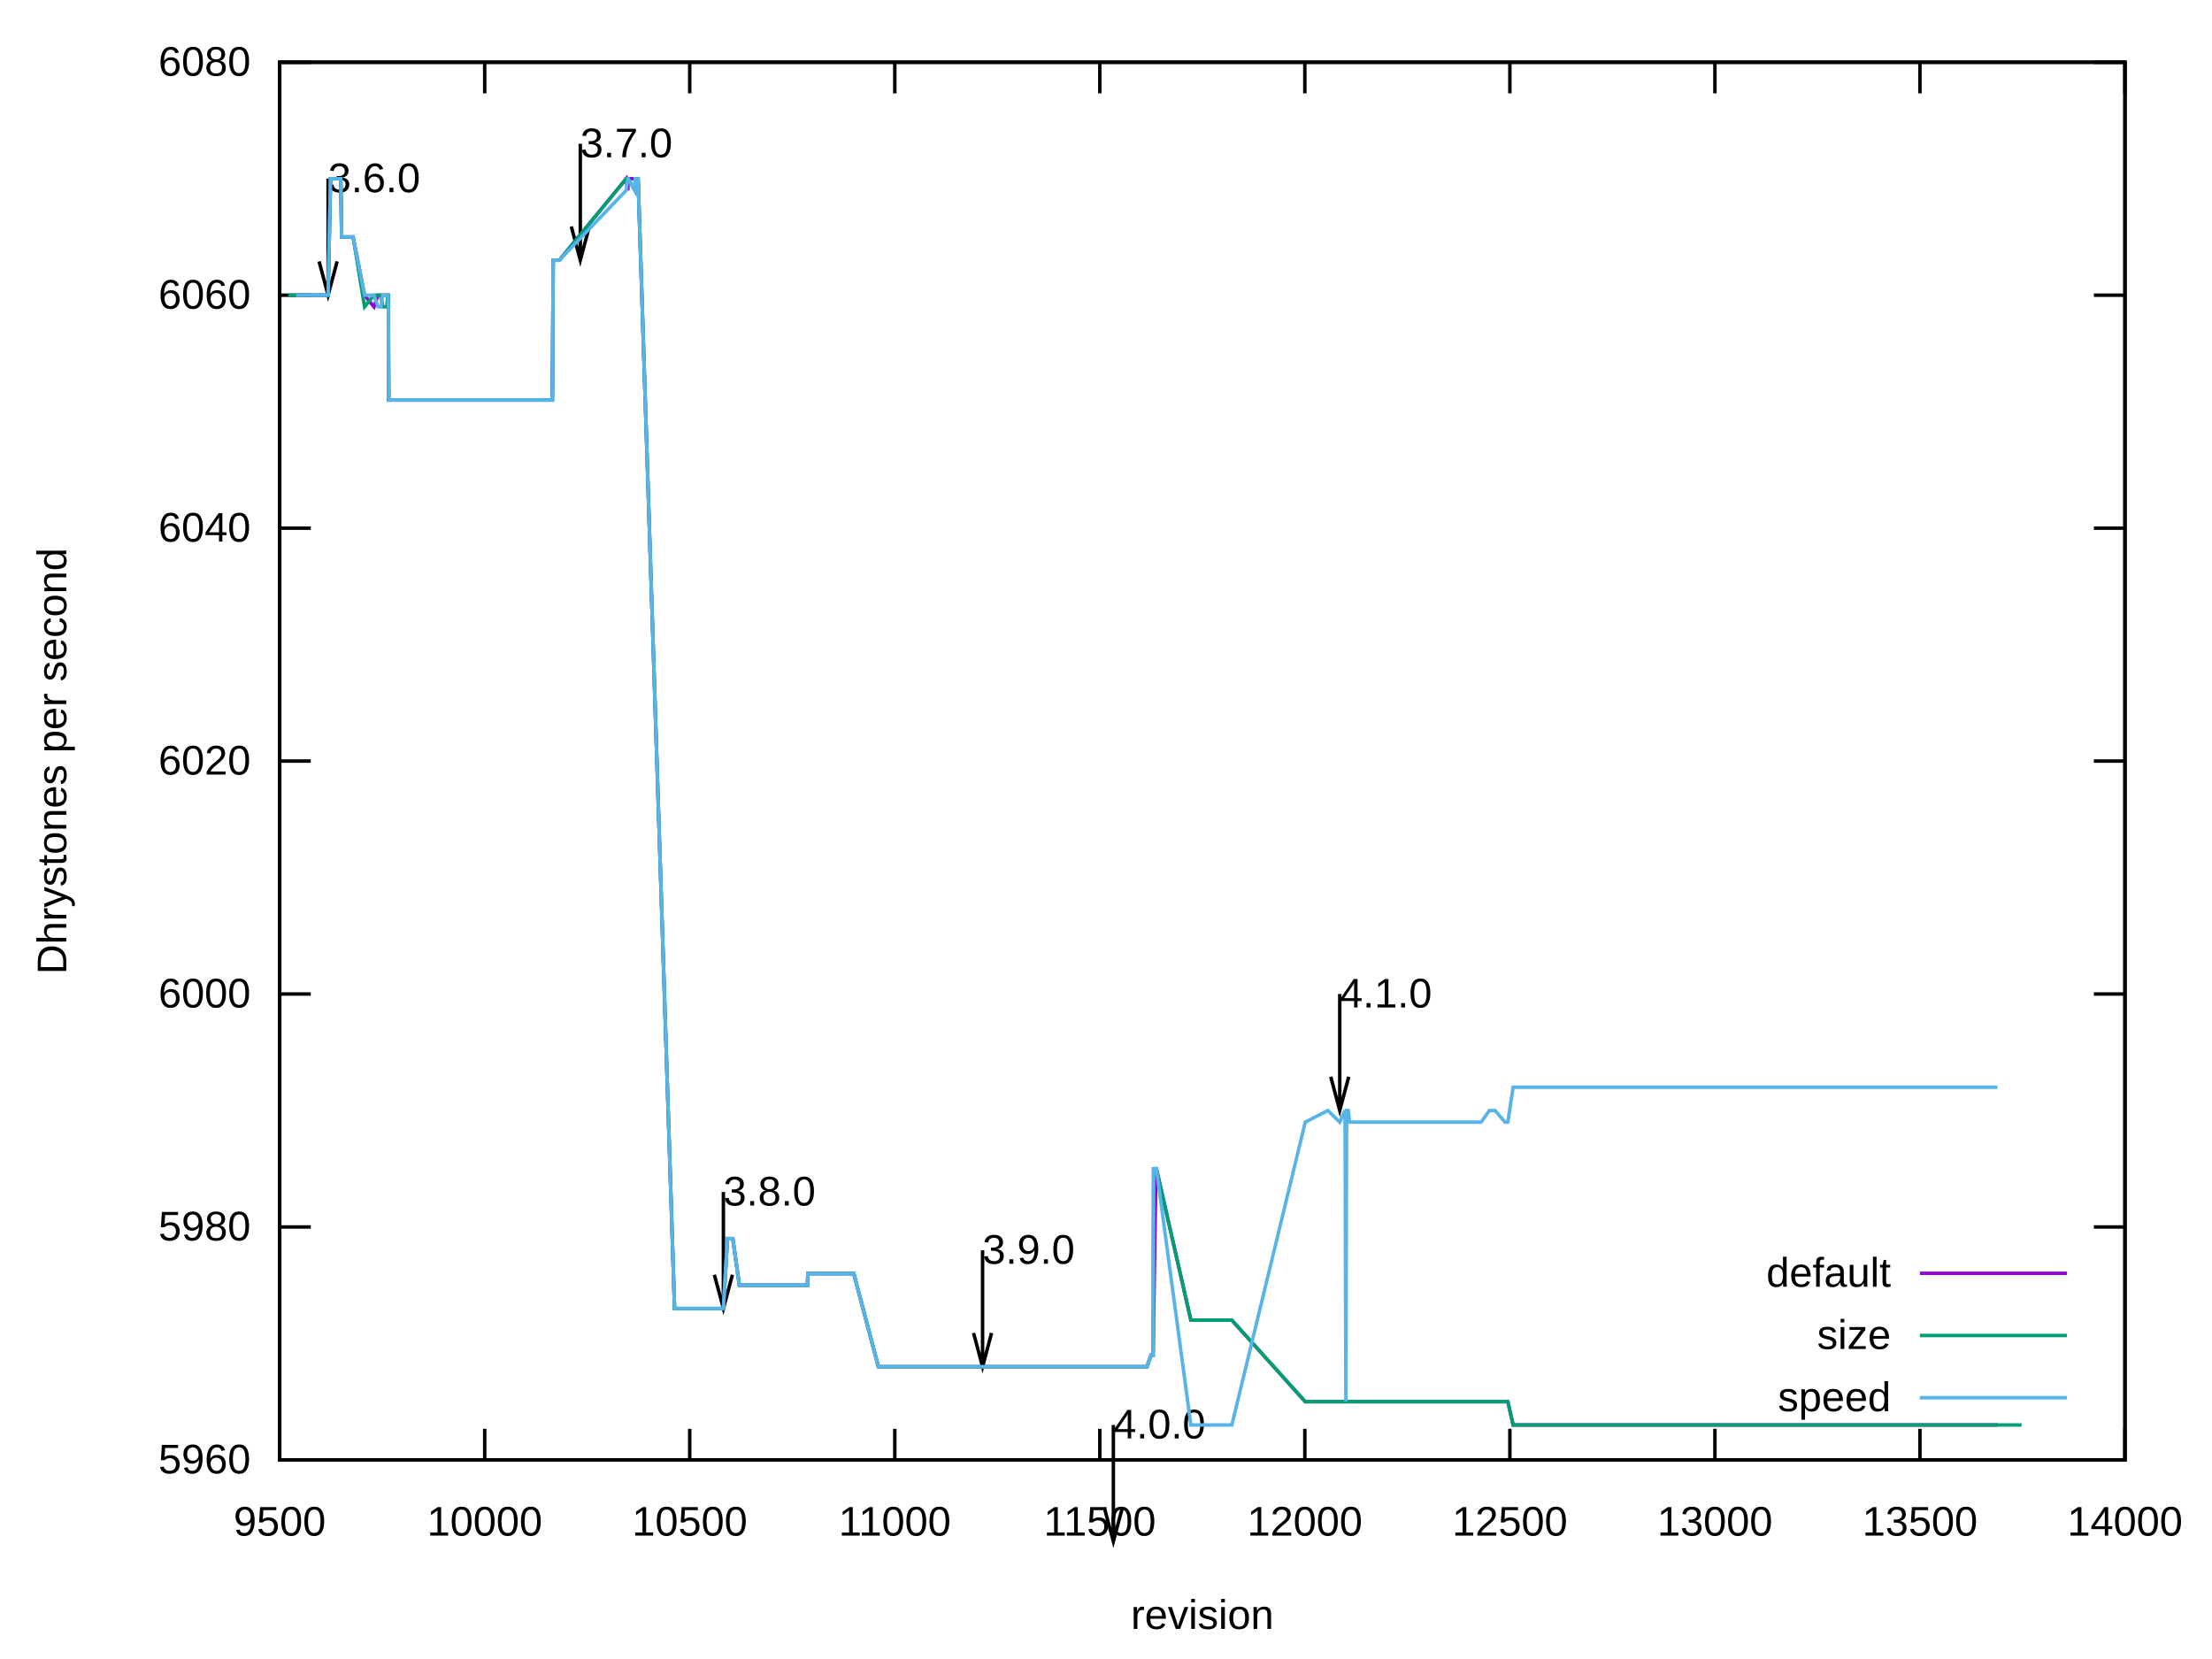
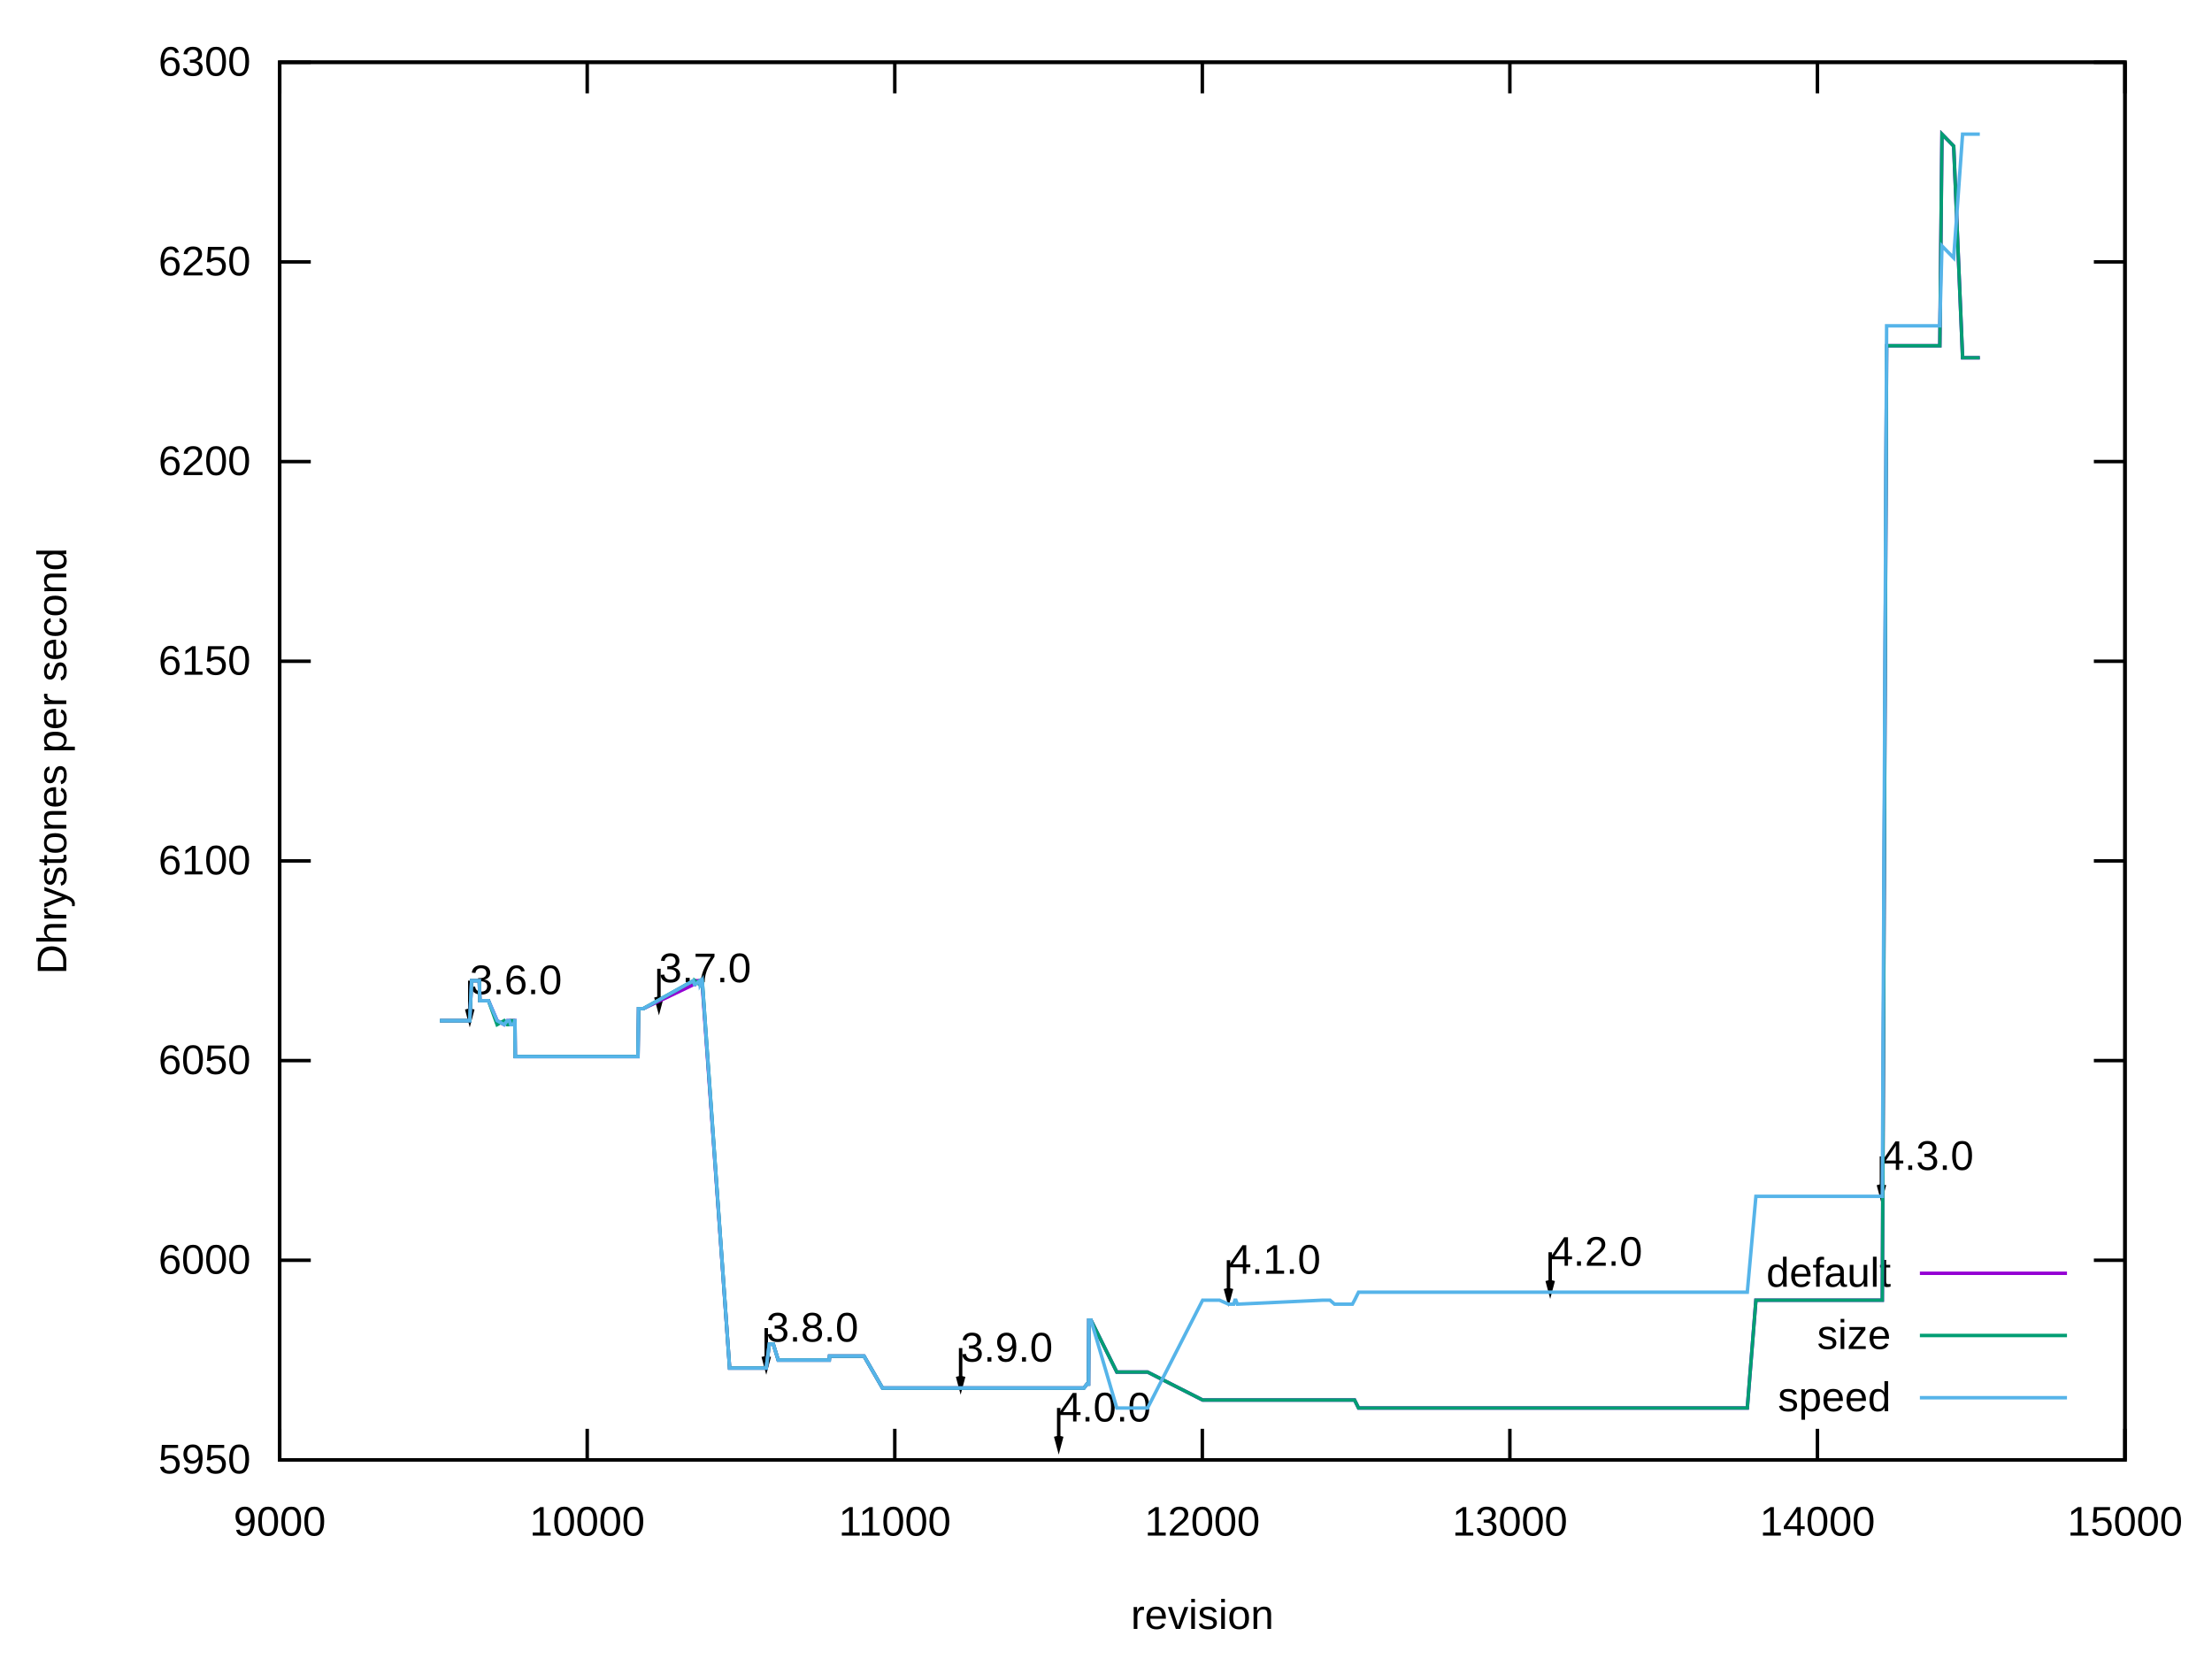
<svg xmlns="http://www.w3.org/2000/svg" xmlns:xlink="http://www.w3.org/1999/xlink" width="640" height="480" viewBox="0 0 640 480">
  <g id="gnuplot_canvas">
    <rect x="0" y="0" width="640" height="480" fill="none" />
    <defs>
      <circle id="gpDot" r="0.5" stroke-width="0.5" stroke="currentColor" />
      <path id="gpPt0" stroke-width="0.222" stroke="currentColor" d="M-1,0 h2 M0,-1 v2" />
      <path id="gpPt1" stroke-width="0.222" stroke="currentColor" d="M-1,-1 L1,1 M1,-1 L-1,1" />
      <path id="gpPt2" stroke-width="0.222" stroke="currentColor" d="M-1,0 L1,0 M0,-1 L0,1 M-1,-1 L1,1 M-1,1 L1,-1" />
      <rect id="gpPt3" stroke-width="0.222" stroke="currentColor" x="-1" y="-1" width="2" height="2" />
      <rect id="gpPt4" stroke-width="0.222" stroke="currentColor" fill="currentColor" x="-1" y="-1" width="2" height="2" />
      <circle id="gpPt5" stroke-width="0.222" stroke="currentColor" cx="0" cy="0" r="1" />
      <use xlink:href="#gpPt5" id="gpPt6" fill="currentColor" stroke="none" />
      <path id="gpPt7" stroke-width="0.222" stroke="currentColor" d="M0,-1.33 L-1.33,0.67 L1.33,0.67 z" />
      <use xlink:href="#gpPt7" id="gpPt8" fill="currentColor" stroke="none" />
      <use xlink:href="#gpPt7" id="gpPt9" stroke="currentColor" transform="rotate(180)" />
      <use xlink:href="#gpPt9" id="gpPt10" fill="currentColor" stroke="none" />
      <use xlink:href="#gpPt3" id="gpPt11" stroke="currentColor" transform="rotate(45)" />
      <use xlink:href="#gpPt11" id="gpPt12" fill="currentColor" stroke="none" />
      <path id="gpPt13" stroke-width="0.222" stroke="currentColor" d="M0,1.330 L1.265,0.411 L0.782,-1.067 L-0.782,-1.076 L-1.265,0.411 z" />
      <use xlink:href="#gpPt13" id="gpPt14" fill="currentColor" stroke="none" />
      <filter id="textbox" filterUnits="objectBoundingBox" x="0" y="0" height="1" width="1">
        <feFlood flood-color="white" flood-opacity="1" result="bgnd" />
        <feComposite in="SourceGraphic" in2="bgnd" operator="atop" />
      </filter>
      <filter id="greybox" filterUnits="objectBoundingBox" x="0" y="0" height="1" width="1">
        <feFlood flood-color="lightgrey" flood-opacity="1" result="grey" />
        <feComposite in="SourceGraphic" in2="grey" operator="atop" />
      </filter>
    </defs>
    <g fill="none" color="white" stroke="currentColor" stroke-width="1.00" stroke-linecap="butt" stroke-linejoin="miter">
</g>
    <g fill="none" color="black" stroke="currentColor" stroke-width="1.00" stroke-linecap="butt" stroke-linejoin="miter">
      <path stroke="black" d="M80.92,422.40 L89.92,422.40 M614.82,422.40 L605.82,422.40  " />
      <g transform="translate(72.53,426.30)" stroke="none" fill="black" font-family="Arial" font-size="12.00" text-anchor="end">
        <text>
-           <tspan font-family="Arial"> 5960</tspan>
-         </text>
-       </g>
-     </g>
-     <g fill="none" color="black" stroke="currentColor" stroke-width="1.00" stroke-linecap="butt" stroke-linejoin="miter">
-       <path stroke="black" d="M80.92,355.00 L89.92,355.00 M614.82,355.00 L605.82,355.00  " />
-       <g transform="translate(72.53,358.90)" stroke="none" fill="black" font-family="Arial" font-size="12.00" text-anchor="end">
-         <text>
-           <tspan font-family="Arial"> 5980</tspan>
-         </text>
-       </g>
-     </g>
-     <g fill="none" color="black" stroke="currentColor" stroke-width="1.00" stroke-linecap="butt" stroke-linejoin="miter">
-       <path stroke="black" d="M80.92,287.60 L89.92,287.60 M614.82,287.60 L605.82,287.60  " />
-       <g transform="translate(72.53,291.50)" stroke="none" fill="black" font-family="Arial" font-size="12.00" text-anchor="end">
+           <tspan font-family="Arial"> 5950</tspan>
+         </text>
+       </g>
+     </g>
+     <g fill="none" color="black" stroke="currentColor" stroke-width="1.00" stroke-linecap="butt" stroke-linejoin="miter">
+       <path stroke="black" d="M80.92,364.63 L89.92,364.63 M614.82,364.63 L605.82,364.63  " />
+       <g transform="translate(72.53,368.53)" stroke="none" fill="black" font-family="Arial" font-size="12.00" text-anchor="end">
        <text>
          <tspan font-family="Arial"> 6000</tspan>
        </text>
      </g>
    </g>
    <g fill="none" color="black" stroke="currentColor" stroke-width="1.00" stroke-linecap="butt" stroke-linejoin="miter">
-       <path stroke="black" d="M80.92,220.20 L89.92,220.20 M614.82,220.20 L605.82,220.20  " />
-       <g transform="translate(72.53,224.10)" stroke="none" fill="black" font-family="Arial" font-size="12.00" text-anchor="end">
-         <text>
-           <tspan font-family="Arial"> 6020</tspan>
-         </text>
-       </g>
-     </g>
-     <g fill="none" color="black" stroke="currentColor" stroke-width="1.00" stroke-linecap="butt" stroke-linejoin="miter">
-       <path stroke="black" d="M80.92,152.81 L89.92,152.81 M614.82,152.81 L605.82,152.81  " />
-       <g transform="translate(72.53,156.71)" stroke="none" fill="black" font-family="Arial" font-size="12.00" text-anchor="end">
-         <text>
-           <tspan font-family="Arial"> 6040</tspan>
-         </text>
-       </g>
-     </g>
-     <g fill="none" color="black" stroke="currentColor" stroke-width="1.00" stroke-linecap="butt" stroke-linejoin="miter">
-       <path stroke="black" d="M80.92,85.41 L89.92,85.41 M614.82,85.41 L605.82,85.41  " />
-       <g transform="translate(72.53,89.31)" stroke="none" fill="black" font-family="Arial" font-size="12.00" text-anchor="end">
-         <text>
-           <tspan font-family="Arial"> 6060</tspan>
+       <path stroke="black" d="M80.92,306.86 L89.92,306.86 M614.82,306.86 L605.82,306.86  " />
+       <g transform="translate(72.53,310.76)" stroke="none" fill="black" font-family="Arial" font-size="12.00" text-anchor="end">
+         <text>
+           <tspan font-family="Arial"> 6050</tspan>
+         </text>
+       </g>
+     </g>
+     <g fill="none" color="black" stroke="currentColor" stroke-width="1.00" stroke-linecap="butt" stroke-linejoin="miter">
+       <path stroke="black" d="M80.92,249.09 L89.92,249.09 M614.82,249.09 L605.82,249.09  " />
+       <g transform="translate(72.53,252.99)" stroke="none" fill="black" font-family="Arial" font-size="12.00" text-anchor="end">
+         <text>
+           <tspan font-family="Arial"> 6100</tspan>
+         </text>
+       </g>
+     </g>
+     <g fill="none" color="black" stroke="currentColor" stroke-width="1.00" stroke-linecap="butt" stroke-linejoin="miter">
+       <path stroke="black" d="M80.92,191.32 L89.92,191.32 M614.82,191.32 L605.82,191.32  " />
+       <g transform="translate(72.53,195.22)" stroke="none" fill="black" font-family="Arial" font-size="12.00" text-anchor="end">
+         <text>
+           <tspan font-family="Arial"> 6150</tspan>
+         </text>
+       </g>
+     </g>
+     <g fill="none" color="black" stroke="currentColor" stroke-width="1.00" stroke-linecap="butt" stroke-linejoin="miter">
+       <path stroke="black" d="M80.92,133.55 L89.92,133.55 M614.82,133.55 L605.82,133.55  " />
+       <g transform="translate(72.53,137.45)" stroke="none" fill="black" font-family="Arial" font-size="12.00" text-anchor="end">
+         <text>
+           <tspan font-family="Arial"> 6200</tspan>
+         </text>
+       </g>
+     </g>
+     <g fill="none" color="black" stroke="currentColor" stroke-width="1.00" stroke-linecap="butt" stroke-linejoin="miter">
+       <path stroke="black" d="M80.92,75.78 L89.92,75.78 M614.82,75.78 L605.82,75.78  " />
+       <g transform="translate(72.53,79.68)" stroke="none" fill="black" font-family="Arial" font-size="12.00" text-anchor="end">
+         <text>
+           <tspan font-family="Arial"> 6250</tspan>
        </text>
      </g>
    </g>
    <g fill="none" color="black" stroke="currentColor" stroke-width="1.00" stroke-linecap="butt" stroke-linejoin="miter">
      <path stroke="black" d="M80.92,18.01 L89.92,18.01 M614.82,18.01 L605.82,18.01  " />
      <g transform="translate(72.53,21.91)" stroke="none" fill="black" font-family="Arial" font-size="12.00" text-anchor="end">
        <text>
-           <tspan font-family="Arial"> 6080</tspan>
+           <tspan font-family="Arial"> 6300</tspan>
        </text>
      </g>
    </g>
    <g fill="none" color="black" stroke="currentColor" stroke-width="1.00" stroke-linecap="butt" stroke-linejoin="miter">
      <path stroke="black" d="M80.92,422.40 L80.92,413.40 M80.92,18.01 L80.92,27.01  " />
      <g transform="translate(80.92,444.30)" stroke="none" fill="black" font-family="Arial" font-size="12.00" text-anchor="middle">
        <text>
-           <tspan font-family="Arial"> 9500</tspan>
-         </text>
-       </g>
-     </g>
-     <g fill="none" color="black" stroke="currentColor" stroke-width="1.00" stroke-linecap="butt" stroke-linejoin="miter">
-       <path stroke="black" d="M140.24,422.40 L140.24,413.40 M140.24,18.01 L140.24,27.01  " />
-       <g transform="translate(140.24,444.30)" stroke="none" fill="black" font-family="Arial" font-size="12.00" text-anchor="middle">
+           <tspan font-family="Arial"> 9000</tspan>
+         </text>
+       </g>
+     </g>
+     <g fill="none" color="black" stroke="currentColor" stroke-width="1.00" stroke-linecap="butt" stroke-linejoin="miter">
+       <path stroke="black" d="M169.90,422.40 L169.90,413.40 M169.90,18.01 L169.90,27.01  " />
+       <g transform="translate(169.90,444.30)" stroke="none" fill="black" font-family="Arial" font-size="12.00" text-anchor="middle">
        <text>
          <tspan font-family="Arial"> 10000</tspan>
-         </text>
-       </g>
-     </g>
-     <g fill="none" color="black" stroke="currentColor" stroke-width="1.00" stroke-linecap="butt" stroke-linejoin="miter">
-       <path stroke="black" d="M199.56,422.40 L199.56,413.40 M199.56,18.01 L199.56,27.01  " />
-       <g transform="translate(199.56,444.30)" stroke="none" fill="black" font-family="Arial" font-size="12.00" text-anchor="middle">
-         <text>
-           <tspan font-family="Arial"> 10500</tspan>
        </text>
      </g>
    </g>
    <g fill="none" color="black" stroke="currentColor" stroke-width="1.00" stroke-linecap="butt" stroke-linejoin="miter">
      <path stroke="black" d="M258.89,422.40 L258.89,413.40 M258.89,18.01 L258.89,27.01  " />
      <g transform="translate(258.89,444.30)" stroke="none" fill="black" font-family="Arial" font-size="12.00" text-anchor="middle">
        <text>
          <tspan font-family="Arial"> 11000</tspan>
        </text>
      </g>
    </g>
    <g fill="none" color="black" stroke="currentColor" stroke-width="1.00" stroke-linecap="butt" stroke-linejoin="miter">
-       <path stroke="black" d="M318.21,422.40 L318.21,413.40 M318.21,18.01 L318.21,27.01  " />
-       <g transform="translate(318.21,444.30)" stroke="none" fill="black" font-family="Arial" font-size="12.00" text-anchor="middle">
-         <text>
-           <tspan font-family="Arial"> 11500</tspan>
-         </text>
-       </g>
-     </g>
-     <g fill="none" color="black" stroke="currentColor" stroke-width="1.00" stroke-linecap="butt" stroke-linejoin="miter">
-       <path stroke="black" d="M377.53,422.40 L377.53,413.40 M377.53,18.01 L377.53,27.01  " />
-       <g transform="translate(377.53,444.30)" stroke="none" fill="black" font-family="Arial" font-size="12.00" text-anchor="middle">
+       <path stroke="black" d="M347.87,422.40 L347.87,413.40 M347.87,18.01 L347.87,27.01  " />
+       <g transform="translate(347.87,444.30)" stroke="none" fill="black" font-family="Arial" font-size="12.00" text-anchor="middle">
        <text>
          <tspan font-family="Arial"> 12000</tspan>
        </text>
      </g>
    </g>
    <g fill="none" color="black" stroke="currentColor" stroke-width="1.00" stroke-linecap="butt" stroke-linejoin="miter">
      <path stroke="black" d="M436.85,422.40 L436.85,413.40 M436.85,18.01 L436.85,27.01  " />
      <g transform="translate(436.85,444.30)" stroke="none" fill="black" font-family="Arial" font-size="12.00" text-anchor="middle">
        <text>
-           <tspan font-family="Arial"> 12500</tspan>
-         </text>
-       </g>
-     </g>
-     <g fill="none" color="black" stroke="currentColor" stroke-width="1.00" stroke-linecap="butt" stroke-linejoin="miter">
-       <path stroke="black" d="M496.18,422.40 L496.18,413.40 M496.18,18.01 L496.18,27.01  " />
-       <g transform="translate(496.18,444.30)" stroke="none" fill="black" font-family="Arial" font-size="12.00" text-anchor="middle">
-         <text>
          <tspan font-family="Arial"> 13000</tspan>
        </text>
      </g>
    </g>
    <g fill="none" color="black" stroke="currentColor" stroke-width="1.00" stroke-linecap="butt" stroke-linejoin="miter">
-       <path stroke="black" d="M555.50,422.40 L555.50,413.40 M555.50,18.01 L555.50,27.01  " />
-       <g transform="translate(555.50,444.30)" stroke="none" fill="black" font-family="Arial" font-size="12.00" text-anchor="middle">
-         <text>
-           <tspan font-family="Arial"> 13500</tspan>
+       <path stroke="black" d="M525.84,422.40 L525.84,413.40 M525.84,18.01 L525.84,27.01  " />
+       <g transform="translate(525.84,444.30)" stroke="none" fill="black" font-family="Arial" font-size="12.00" text-anchor="middle">
+         <text>
+           <tspan font-family="Arial"> 14000</tspan>
        </text>
      </g>
    </g>
    <g fill="none" color="black" stroke="currentColor" stroke-width="1.00" stroke-linecap="butt" stroke-linejoin="miter">
      <path stroke="black" d="M614.82,422.40 L614.82,413.40 M614.82,18.01 L614.82,27.01  " />
      <g transform="translate(614.82,444.30)" stroke="none" fill="black" font-family="Arial" font-size="12.00" text-anchor="middle">
        <text>
-           <tspan font-family="Arial"> 14000</tspan>
+           <tspan font-family="Arial"> 15000</tspan>
        </text>
      </g>
    </g>
    <g fill="none" color="black" stroke="currentColor" stroke-width="1.00" stroke-linecap="butt" stroke-linejoin="miter">
</g>
    <g fill="none" color="black" stroke="currentColor" stroke-width="1.00" stroke-linecap="butt" stroke-linejoin="miter">
      <path stroke="black" d="M80.92,18.01 L80.92,422.40 L614.82,422.40 L614.82,18.01 L80.92,18.01 Z  " />
-       <g transform="translate(94.92,55.61)" stroke="none" fill="black" font-family="Arial" font-size="12.00" text-anchor="start">
+       <g transform="translate(135.91,287.65)" stroke="none" fill="black" font-family="Arial" font-size="12.00" text-anchor="start">
        <text>
          <tspan font-family="Arial">3.6.0</tspan>
        </text>
      </g>
-       <g transform="translate(167.89,45.50)" stroke="none" fill="black" font-family="Arial" font-size="12.00" text-anchor="start">
+       <g transform="translate(190.64,284.19)" stroke="none" fill="black" font-family="Arial" font-size="12.00" text-anchor="start">
        <text>
          <tspan font-family="Arial">3.7.0</tspan>
        </text>
      </g>
-       <g transform="translate(209.29,348.79)" stroke="none" fill="black" font-family="Arial" font-size="12.00" text-anchor="start">
+       <g transform="translate(221.69,388.17)" stroke="none" fill="black" font-family="Arial" font-size="12.00" text-anchor="start">
        <text>
          <tspan font-family="Arial">3.8.0</tspan>
        </text>
      </g>
-       <g transform="translate(284.28,365.64)" stroke="none" fill="black" font-family="Arial" font-size="12.00" text-anchor="start">
+       <g transform="translate(277.93,393.95)" stroke="none" fill="black" font-family="Arial" font-size="12.00" text-anchor="start">
        <text>
          <tspan font-family="Arial">3.9.0</tspan>
        </text>
      </g>
-       <g transform="translate(322.12,416.19)" stroke="none" fill="black" font-family="Arial" font-size="12.00" text-anchor="start">
+       <g transform="translate(306.31,411.28)" stroke="none" fill="black" font-family="Arial" font-size="12.00" text-anchor="start">
        <text>
          <tspan font-family="Arial">4.0.0</tspan>
        </text>
      </g>
-       <g transform="translate(387.62,291.50)" stroke="none" fill="black" font-family="Arial" font-size="12.00" text-anchor="start">
+       <g transform="translate(355.43,368.53)" stroke="none" fill="black" font-family="Arial" font-size="12.00" text-anchor="start">
        <text>
          <tspan font-family="Arial">4.1.0</tspan>
        </text>
      </g>
-       <path stroke="black" d="M92.32,75.64 L94.93,85.40 L97.54,75.64 M94.93,51.70 L94.93,85.40 M165.29,65.53 L167.90,75.29 L170.51,65.53   M167.90,41.59 L167.90,75.29 M206.69,368.82 L209.30,378.58 L211.91,368.82 M209.30,344.88 L209.30,378.58 M281.68,385.67   L284.29,395.43 L286.90,385.67 M284.29,361.73 L284.29,395.43 M319.52,436.22 L322.13,445.98 L324.74,436.22 M322.13,412.28   L322.13,445.98 M385.02,311.53 L387.63,321.29 L390.24,311.53 M387.63,287.59 L387.63,321.29  " />
+       <g transform="translate(448.51,366.22)" stroke="none" fill="black" font-family="Arial" font-size="12.00" text-anchor="start">
+         <text>
+           <tspan font-family="Arial">4.2.0</tspan>
+         </text>
+       </g>
+       <g transform="translate(544.35,338.49)" stroke="none" fill="black" font-family="Arial" font-size="12.00" text-anchor="start">
+         <text>
+           <tspan font-family="Arial">4.3.0</tspan>
+         </text>
+       </g>
+       <path stroke="black" d="M135.03,291.96 L135.92,295.30 L136.81,291.96 M135.92,283.74 L135.92,295.30 M189.76,288.49 L190.65,291.83 L191.54,288.49   M190.65,280.28 L190.65,291.83 M220.81,392.48 L221.70,395.82 L222.59,392.48 M221.70,384.26 L221.70,395.82 M277.05,398.25   L277.94,401.59 L278.83,398.25 M277.94,390.04 L277.94,401.59 M305.43,415.58 L306.32,418.92 L307.21,415.58 M306.32,407.37   L306.32,418.92 M354.55,372.83 L355.44,376.17 L356.33,372.83 M355.44,364.62 L355.44,376.17 M447.63,370.52 L448.52,373.86   L449.41,370.52 M448.52,362.31 L448.52,373.86 M543.47,342.79 L544.36,346.13 L545.25,342.79 M544.36,334.58 L544.36,346.13    " />
    </g>
    <g fill="none" color="black" stroke="currentColor" stroke-width="1.00" stroke-linecap="butt" stroke-linejoin="miter">
      <g transform="translate(19.18,220.21) rotate(270)" stroke="none" fill="black" font-family="Arial" font-size="12.00" text-anchor="middle">
        <text>
          <tspan font-family="Arial">Dhrystones per second</tspan>
        </text>
      </g>
    </g>
    <g fill="none" color="black" stroke="currentColor" stroke-width="1.00" stroke-linecap="butt" stroke-linejoin="miter">
      <g transform="translate(347.87,471.30)" stroke="none" fill="black" font-family="Arial" font-size="12.00" text-anchor="middle">
        <text>
          <tspan font-family="Arial">revision</tspan>
        </text>
      </g>
    </g>
    <g fill="none" color="black" stroke="currentColor" stroke-width="1.00" stroke-linecap="butt" stroke-linejoin="miter">
</g>
    <g id="gnuplot_plot_1">
      <g fill="none" color="black" stroke="currentColor" stroke-width="1.00" stroke-linecap="butt" stroke-linejoin="miter">
        <g transform="translate(547.09,372.30)" stroke="none" fill="black" font-family="Arial" font-size="12.00" text-anchor="end">
          <text>
            <tspan font-family="Arial">default</tspan>
          </text>
        </g>
      </g>
      <g fill="none" color="black" stroke="currentColor" stroke-width="1.00" stroke-linecap="butt" stroke-linejoin="miter">
-         <path stroke="rgb(148,   0, 211)" d="M555.48,368.40 L598.04,368.40 M85.67,85.41 L86.85,85.41 L88.99,85.41 L90.53,85.41 L91.48,85.41 L92.31,85.41   L92.90,85.41 L93.02,85.41 L93.14,85.41 L93.26,85.41 L94.92,85.41 L95.63,51.71 L96.58,51.71 L96.94,51.71   L97.06,51.71 L97.17,51.71 L97.29,51.71 L97.53,51.71 L98.12,51.71 L98.24,51.71 L98.60,51.71 L98.84,68.56   L99.07,68.56 L99.19,68.56 L99.78,68.56 L100.14,68.56 L100.38,68.56 L100.50,68.56 L100.61,68.56 L102.16,68.56   L105.48,85.41 L108.21,88.78 L109.39,85.41 L110.23,85.41 L110.70,85.41 L111.89,85.41 L112.24,85.41 L112.36,88.78   L112.48,115.74 L112.60,115.74 L113.31,115.74 L114.62,115.74 L115.33,115.74 L115.45,115.74 L115.68,115.74 L116.16,115.74   L116.87,115.74 L117.34,115.74 L117.46,115.74 L118.29,115.74 L118.65,115.74 L118.77,115.74 L118.89,115.74 L120.07,115.74   L120.31,115.74 L120.78,115.74 L125.89,115.74 L134.19,115.74 L134.67,115.74 L134.90,115.74 L135.02,115.74 L135.62,115.74   L159.58,115.74 L159.82,115.74 L160.06,75.30 L160.89,75.30 L161.72,75.30 L161.84,75.30 L181.17,51.71 L181.65,55.08   L181.77,51.71 L183.67,51.71 L183.78,51.71 L184.62,51.71 L195.17,378.59 L198.97,378.59 L200.75,378.59 L204.31,378.59   L206.45,378.59 L209.29,378.59 L210.48,358.37 L211.55,358.37 L212.02,358.37 L213.92,371.85 L216.17,371.85 L216.77,371.85   L218.07,371.85 L218.55,371.85 L219.50,371.85 L232.19,371.85 L233.02,371.85 L233.50,371.85 L233.62,371.85 L233.73,368.48   L233.97,368.48 L235.16,368.48 L247.02,368.48 L254.14,395.44 L255.80,395.44 L269.21,395.44 L270.75,395.44 L276.68,395.44   L284.28,395.44 L289.73,395.44 L298.04,395.44 L298.63,395.44 L302.90,395.44 L310.50,395.44 L310.85,395.44 L311.92,395.44   L319.04,395.44 L319.28,395.44 L322.12,395.44 L328.41,395.44 L331.73,395.44 L331.85,395.44 L333.04,392.07 L333.63,392.07   L334.46,338.15 L334.58,338.15 L344.55,381.96 L356.41,381.96 L377.65,405.55 L384.18,405.55 L387.62,405.55 L389.16,405.55   L390.11,405.55 L390.46,405.55 L391.06,405.55 L424.04,405.55 L426.77,405.55 L428.55,405.55 L430.92,405.55 L432.58,405.55   L435.43,405.55 L436.26,405.55 L437.80,412.29 L453.70,412.29 L457.38,412.29 L459.28,412.29 L459.63,412.29 L466.04,412.29   L470.55,412.29 L471.85,412.29 L475.65,412.29 L479.80,412.29 L481.35,412.29 L483.24,412.29 L484.31,412.29 L492.50,412.29   L511.72,412.29 L519.90,412.29 L531.77,412.29 L554.90,412.29 L577.92,412.29  " />
+         <path stroke="rgb(148,   0, 211)" d="M555.48,368.40 L598.04,368.40 M127.28,295.31 L128.97,295.31 L129.86,295.31 L131.46,295.31 L132.62,295.31 L133.33,295.31   L133.95,295.31 L134.40,295.31 L134.49,295.31 L134.58,295.31 L134.67,295.31 L135.91,295.31 L136.45,283.75 L137.16,283.75   L137.42,283.75 L137.51,283.75 L137.60,283.75 L137.69,283.75 L137.87,283.75 L138.31,283.75 L138.40,283.75 L138.67,283.75   L138.85,289.53 L139.03,289.53 L139.12,289.53 L139.56,289.53 L139.83,289.53 L140.00,289.53 L140.09,289.53 L140.18,289.53   L141.34,289.53 L143.83,295.31 L145.88,296.46 L146.77,295.31 L147.39,295.31 L147.75,295.31 L148.64,295.31 L148.90,295.31   L148.99,295.31 L149.08,305.70 L149.17,305.70 L149.70,305.70 L150.68,305.70 L151.22,305.70 L151.31,305.70 L151.48,305.70   L151.84,305.70 L152.37,305.70 L152.73,305.70 L152.82,305.70 L153.44,305.70 L153.71,305.70 L153.80,305.70 L153.89,305.70   L154.78,305.70 L154.95,305.70 L155.31,305.70 L159.14,305.70 L165.37,305.70 L165.72,305.70 L165.90,305.70 L165.99,305.70   L166.43,305.70 L184.41,305.70 L184.59,305.70 L184.76,291.84 L185.39,291.84 L186.01,291.84 L186.10,291.84 L200.60,284.91   L200.96,284.91 L201.05,283.75 L202.47,283.75 L202.56,283.75 L203.18,284.91 L211.10,395.83 L213.95,395.83 L215.28,395.83   L217.95,395.83 L219.56,395.83 L221.69,395.83 L222.58,388.89 L223.38,388.89 L223.74,388.89 L225.16,393.51 L226.85,393.51   L227.30,393.51 L228.28,393.51 L228.63,393.51 L229.34,393.51 L238.87,393.51 L239.49,393.51 L239.84,393.51 L239.93,393.51   L240.02,392.36 L240.20,392.36 L241.09,392.36 L249.99,392.36 L255.33,401.60 L256.57,401.60 L266.63,401.60 L267.79,401.60   L272.23,401.60 L277.93,401.60 L282.02,401.60 L288.25,401.60 L288.70,401.60 L291.90,401.60 L297.59,401.60 L297.86,401.60   L298.66,401.60 L304.00,401.60 L304.18,401.60 L306.31,401.60 L311.03,401.60 L313.52,401.60 L313.61,401.60 L314.50,400.45   L314.95,400.45 L315.04,381.96 L315.57,381.96 L315.66,381.96 L323.13,396.98 L332.03,396.98 L347.96,405.07 L352.85,405.07   L355.43,405.07 L356.59,405.07 L356.77,405.07 L356.95,405.07 L357.30,405.07 L357.57,405.07 L358.01,405.07 L382.75,405.07   L384.80,405.07 L386.13,405.07 L387.91,405.07 L389.16,405.07 L391.29,405.07 L391.92,405.07 L393.07,407.38 L405.00,407.38   L407.76,407.38 L409.18,407.38 L409.45,407.38 L414.25,407.38 L417.63,407.38 L418.61,407.38 L421.46,407.38 L424.57,407.38   L425.73,407.38 L427.15,407.38 L427.96,407.38 L434.09,407.38 L448.51,407.38 L454.65,407.38 L463.55,407.38 L480.90,407.38   L498.16,407.38 L499.05,407.38 L499.94,407.38 L503.41,407.38 L505.55,407.38 L508.04,376.18 L516.94,376.18 L525.84,376.18   L542.21,376.18 L544.35,376.18 L544.61,376.18 L545.86,100.04 L546.75,100.04 L547.01,100.04 L547.73,100.04 L547.90,100.04   L548.35,100.04 L552.53,100.04 L556.62,100.04 L558.76,100.04 L561.25,100.04 L561.87,38.81 L565.26,42.27 L567.84,103.51   L571.22,103.51 L572.82,103.51  " />
      </g>
    </g>
    <g id="gnuplot_plot_2">
      <g fill="none" color="black" stroke="currentColor" stroke-width="1.00" stroke-linecap="butt" stroke-linejoin="miter">
        <g transform="translate(547.09,390.30)" stroke="none" fill="black" font-family="Arial" font-size="12.00" text-anchor="end">
          <text>
            <tspan font-family="Arial">size</tspan>
          </text>
        </g>
      </g>
      <g fill="none" color="black" stroke="currentColor" stroke-width="1.00" stroke-linecap="butt" stroke-linejoin="miter">
-         <path stroke="rgb(  0, 158, 115)" d="M555.48,386.40 L598.04,386.40 M83.41,85.41 L85.67,85.41 L86.85,85.41 L88.99,85.41 L90.53,85.41 L91.48,85.41   L92.31,85.41 L92.90,85.41 L93.02,85.41 L93.14,85.41 L93.26,85.41 L94.92,85.41 L95.63,51.71 L96.58,51.71   L96.94,51.71 L97.06,51.71 L97.17,51.71 L97.29,51.71 L97.53,51.71 L98.12,51.71 L98.24,51.71 L98.60,51.71   L98.84,68.56 L99.07,68.56 L99.19,68.56 L99.78,68.56 L100.14,68.56 L100.38,68.56 L100.50,68.56 L100.61,68.56   L102.16,68.56 L105.48,88.78 L108.21,85.41 L109.39,85.41 L110.23,85.41 L110.70,88.78 L111.89,88.78 L112.24,85.41   L112.36,85.41 L112.48,115.74 L112.60,115.74 L113.31,115.74 L114.62,115.74 L115.33,115.74 L115.45,115.74 L115.68,115.74   L116.16,115.74 L116.87,115.74 L117.34,115.74 L117.46,115.74 L118.29,115.74 L118.65,115.74 L118.77,115.74 L118.89,115.74   L120.07,115.74 L120.31,115.74 L120.78,115.74 L125.89,115.74 L134.19,115.74 L134.67,115.74 L134.90,115.74 L135.02,115.74   L135.62,115.74 L159.58,115.74 L159.82,115.74 L160.06,75.30 L160.89,75.30 L161.72,75.30 L161.84,75.30 L181.17,51.71   L181.65,51.71 L181.77,51.71 L183.67,55.08 L183.78,51.71 L184.62,51.71 L195.17,378.59 L198.97,378.59 L200.75,378.59   L204.31,378.59 L206.45,378.59 L209.29,378.59 L210.48,358.37 L211.55,358.37 L212.02,358.37 L213.92,371.85 L216.17,371.85   L216.77,371.85 L218.07,371.85 L218.55,371.85 L219.50,371.85 L232.19,371.85 L233.02,371.85 L233.50,371.85 L233.62,371.85   L233.73,368.48 L233.97,368.48 L235.16,368.48 L247.02,368.48 L254.14,395.44 L255.80,395.44 L269.21,395.44 L270.75,395.44   L276.68,395.44 L284.28,395.44 L289.73,395.44 L298.04,395.44 L298.63,395.44 L302.90,395.44 L310.50,395.44 L310.85,395.44   L311.92,395.44 L319.04,395.44 L319.28,395.44 L322.12,395.44 L328.41,395.44 L331.73,395.44 L331.85,395.44 L333.04,392.07   L333.63,392.07 L333.75,338.15 L334.46,338.15 L334.58,338.15 L344.55,381.96 L356.41,381.96 L377.65,405.55 L384.18,405.55   L387.62,405.55 L389.16,405.55 L389.40,405.55 L389.63,405.55 L390.11,405.55 L390.46,405.55 L391.06,405.55 L424.04,405.55   L426.77,405.55 L428.55,405.55 L430.92,405.55 L432.58,405.55 L435.43,405.55 L436.26,405.55 L437.80,412.29 L453.70,412.29   L457.38,412.29 L459.28,412.29 L459.63,412.29 L466.04,412.29 L470.55,412.29 L471.85,412.29 L475.65,412.29 L479.80,412.29   L481.35,412.29 L483.24,412.29 L484.31,412.29 L492.50,412.29 L511.72,412.29 L519.90,412.29 L531.77,412.29 L554.90,412.29   L577.92,412.29 L579.11,412.29 L580.29,412.29 L584.92,412.29  " />
+         <path stroke="rgb(  0, 158, 115)" d="M555.48,386.40 L598.04,386.40 M127.28,295.31 L128.97,295.31 L129.86,295.31 L131.46,295.31 L132.62,295.31 L133.33,295.31   L133.95,295.31 L134.40,295.31 L134.49,295.31 L134.58,295.31 L134.67,295.31 L135.91,295.31 L136.45,283.75 L137.16,283.75   L137.42,283.75 L137.51,283.75 L137.60,283.75 L137.69,283.75 L137.87,283.75 L138.31,283.75 L138.40,283.75 L138.67,283.75   L138.85,289.53 L139.03,289.53 L139.12,289.53 L139.56,289.53 L139.83,289.53 L140.00,289.53 L140.09,289.53 L140.18,289.53   L141.34,289.53 L143.83,296.46 L145.88,295.31 L146.77,296.46 L147.39,296.46 L147.75,295.31 L148.64,295.31 L148.90,296.46   L148.99,295.31 L149.08,305.70 L149.17,305.70 L149.70,305.70 L150.68,305.70 L151.22,305.70 L151.31,305.70 L151.48,305.70   L151.84,305.70 L152.37,305.70 L152.73,305.70 L152.82,305.70 L153.44,305.70 L153.71,305.70 L153.80,305.70 L153.89,305.70   L154.78,305.70 L154.95,305.70 L155.31,305.70 L159.14,305.70 L165.37,305.70 L165.72,305.70 L165.90,305.70 L165.99,305.70   L166.43,305.70 L184.41,305.70 L184.59,305.70 L184.76,291.84 L185.39,291.84 L186.01,291.84 L186.10,291.84 L200.60,283.75   L200.96,284.91 L201.05,283.75 L202.47,284.91 L202.56,283.75 L203.18,283.75 L211.10,395.83 L213.95,395.83 L215.28,395.83   L217.95,395.83 L219.56,395.83 L221.69,395.83 L222.58,388.89 L223.38,388.89 L223.74,388.89 L225.16,393.51 L226.85,393.51   L227.30,393.51 L228.28,393.51 L228.63,393.51 L229.34,393.51 L238.87,393.51 L239.49,393.51 L239.84,393.51 L239.93,393.51   L240.02,392.36 L240.20,392.36 L241.09,392.36 L249.99,392.36 L255.33,401.60 L256.57,401.60 L266.63,401.60 L267.79,401.60   L272.23,401.60 L277.93,401.60 L282.02,401.60 L288.25,401.60 L288.70,401.60 L291.90,401.60 L297.59,401.60 L297.86,401.60   L298.66,401.60 L304.00,401.60 L304.18,401.60 L306.31,401.60 L311.03,401.60 L313.52,401.60 L313.61,401.60 L314.50,400.45   L314.95,400.45 L315.04,381.96 L315.57,381.96 L315.66,381.96 L323.13,396.98 L332.03,396.98 L347.96,405.07 L352.85,405.07   L355.43,405.07 L356.59,405.07 L356.77,405.07 L356.95,405.07 L357.30,405.07 L357.57,405.07 L358.01,405.07 L382.75,405.07   L384.80,405.07 L386.13,405.07 L387.91,405.07 L389.16,405.07 L391.29,405.07 L391.92,405.07 L393.07,407.38 L405.00,407.38   L407.76,407.38 L409.18,407.38 L409.45,407.38 L414.25,407.38 L417.63,407.38 L418.61,407.38 L421.46,407.38 L424.57,407.38   L425.73,407.38 L427.15,407.38 L427.96,407.38 L434.09,407.38 L448.51,407.38 L454.65,407.38 L463.55,407.38 L480.90,407.38   L498.16,407.38 L499.05,407.38 L499.94,407.38 L503.41,407.38 L505.55,407.38 L508.04,376.18 L516.94,376.18 L525.84,376.18   L542.21,376.18 L544.35,376.18 L544.61,376.18 L545.86,100.04 L546.75,100.04 L547.01,100.04 L547.73,100.04 L547.90,100.04   L548.35,100.04 L552.53,100.04 L556.62,100.04 L558.76,100.04 L561.25,100.04 L561.87,38.81 L565.26,42.27 L567.84,103.51   L571.22,103.51 L572.82,103.51  " />
      </g>
    </g>
    <g id="gnuplot_plot_3">
      <g fill="none" color="black" stroke="currentColor" stroke-width="1.00" stroke-linecap="butt" stroke-linejoin="miter">
        <g transform="translate(547.09,408.30)" stroke="none" fill="black" font-family="Arial" font-size="12.00" text-anchor="end">
          <text>
            <tspan font-family="Arial">speed</tspan>
          </text>
        </g>
      </g>
      <g fill="none" color="black" stroke="currentColor" stroke-width="1.00" stroke-linecap="butt" stroke-linejoin="miter">
-         <path stroke="rgb( 86, 180, 233)" d="M555.48,404.40 L598.04,404.40 M85.67,85.41 L86.85,85.41 L88.99,85.41 L90.53,85.41 L91.48,85.41 L92.31,85.41   L92.90,85.41 L93.02,85.41 L93.14,85.41 L93.26,85.41 L94.92,85.41 L95.63,51.71 L96.58,51.71 L96.94,51.71   L97.06,51.71 L97.17,51.71 L97.29,51.71 L97.53,51.71 L98.12,51.71 L98.24,51.71 L98.60,51.71 L98.84,68.56   L99.07,68.56 L99.19,68.56 L99.78,68.56 L100.14,68.56 L100.38,68.56 L100.50,68.56 L100.61,68.56 L102.16,68.56   L105.48,85.41 L108.21,85.41 L109.39,88.78 L110.23,88.78 L110.70,85.41 L111.89,85.41 L112.24,85.41 L112.36,88.78   L112.48,115.74 L112.60,115.74 L113.31,115.74 L114.62,115.74 L115.33,115.74 L115.45,115.74 L115.68,115.74 L116.16,115.74   L116.87,115.74 L117.34,115.74 L117.46,115.74 L118.29,115.74 L118.65,115.74 L118.77,115.74 L118.89,115.74 L120.07,115.74   L120.31,115.74 L120.78,115.74 L125.89,115.74 L134.19,115.74 L134.67,115.74 L134.90,115.74 L135.02,115.74 L135.62,115.74   L159.58,115.74 L159.82,115.74 L160.06,75.30 L160.89,75.30 L161.72,75.30 L161.84,75.30 L181.17,55.08 L181.65,51.71   L181.77,51.71 L183.67,55.08 L183.78,51.71 L184.62,51.71 L195.17,378.59 L198.97,378.59 L200.75,378.59 L204.31,378.59   L206.45,378.59 L209.29,378.59 L210.48,358.37 L211.55,358.37 L212.02,358.37 L213.92,371.85 L216.17,371.85 L216.77,371.85   L218.07,371.85 L218.55,371.85 L219.50,371.85 L232.19,371.85 L233.02,371.85 L233.50,371.85 L233.62,371.85 L233.73,368.48   L233.97,368.48 L235.16,368.48 L247.02,368.48 L254.14,395.44 L255.80,395.44 L269.21,395.44 L270.75,395.44 L276.68,395.44   L284.28,395.44 L289.73,395.44 L298.04,395.44 L298.63,395.44 L302.90,395.44 L310.50,395.44 L310.85,395.44 L311.92,395.44   L319.04,395.44 L319.28,395.44 L322.12,395.44 L328.41,395.44 L331.73,395.44 L331.85,395.44 L333.04,392.07 L333.63,392.07   L333.75,338.15 L334.46,338.15 L334.58,338.15 L344.55,412.29 L356.41,412.29 L377.65,324.67 L384.18,321.30 L387.62,324.67   L389.16,321.30 L389.40,405.55 L389.63,321.30 L390.11,321.30 L390.46,324.67 L391.06,324.67 L424.04,324.67 L426.77,324.67   L428.55,324.67 L430.92,321.30 L432.58,321.30 L435.43,324.67 L436.26,324.67 L437.80,314.56 L453.70,314.56 L457.38,314.56   L459.28,314.56 L459.63,314.56 L466.04,314.56 L470.55,314.56 L471.85,314.56 L475.65,314.56 L479.80,314.56 L481.35,314.56   L483.24,314.56 L484.31,314.56 L492.50,314.56 L511.72,314.56 L519.90,314.56 L531.77,314.56 L554.90,314.56 L577.92,314.56    " />
+         <path stroke="rgb( 86, 180, 233)" d="M555.48,404.40 L598.04,404.40 M127.28,295.31 L128.97,295.31 L129.86,295.31 L131.46,295.31 L132.62,295.31 L133.33,295.31   L133.95,295.31 L134.40,295.31 L134.49,295.31 L134.58,295.31 L134.67,295.31 L135.91,295.31 L136.45,283.75 L137.16,283.75   L137.42,283.75 L137.51,283.75 L137.60,283.75 L137.69,283.75 L137.87,283.75 L138.31,283.75 L138.40,283.75 L138.67,283.75   L138.85,289.53 L139.03,289.53 L139.12,289.53 L139.56,289.53 L139.83,289.53 L140.00,289.53 L140.09,289.53 L140.18,289.53   L141.34,289.53 L143.83,295.31 L145.88,296.46 L146.77,295.31 L147.39,295.31 L147.75,296.46 L148.64,296.46 L148.90,295.31   L148.99,295.31 L149.08,305.70 L149.17,305.70 L149.70,305.70 L150.68,305.70 L151.22,305.70 L151.31,305.70 L151.48,305.70   L151.84,305.70 L152.37,305.70 L152.73,305.70 L152.82,305.70 L153.44,305.70 L153.71,305.70 L153.80,305.70 L153.89,305.70   L154.78,305.70 L154.95,305.70 L155.31,305.70 L159.14,305.70 L165.37,305.70 L165.72,305.70 L165.90,305.70 L165.99,305.70   L166.43,305.70 L184.41,305.70 L184.59,305.70 L184.76,291.84 L185.39,291.84 L186.01,291.84 L186.10,291.84 L200.60,283.75   L200.96,284.91 L201.05,284.91 L202.47,283.75 L202.56,284.91 L203.18,283.75 L211.10,395.83 L213.95,395.83 L215.28,395.83   L217.95,395.83 L219.56,395.83 L221.69,395.83 L222.58,388.89 L223.38,388.89 L223.74,388.89 L225.16,393.51 L226.85,393.51   L227.30,393.51 L228.28,393.51 L228.63,393.51 L229.34,393.51 L238.87,393.51 L239.49,393.51 L239.84,393.51 L239.93,393.51   L240.02,392.36 L240.20,392.36 L241.09,392.36 L249.99,392.36 L255.33,401.60 L256.57,401.60 L266.63,401.60 L267.79,401.60   L272.23,401.60 L277.93,401.60 L282.02,401.60 L288.25,401.60 L288.70,401.60 L291.90,401.60 L297.59,401.60 L297.86,401.60   L298.66,401.60 L304.00,401.60 L304.18,401.60 L306.31,401.60 L311.03,401.60 L313.52,401.60 L313.61,401.60 L314.50,400.45   L314.95,400.45 L315.04,381.96 L315.57,381.96 L315.66,381.96 L323.13,407.38 L332.03,407.38 L347.96,376.18 L352.85,376.18   L355.43,377.34 L356.59,377.34 L356.77,377.34 L356.95,377.34 L357.30,376.18 L357.57,376.18 L358.01,377.34 L382.75,376.18   L384.80,376.18 L386.13,377.34 L387.91,377.34 L389.16,377.34 L391.29,377.34 L391.92,376.18 L393.07,373.87 L405.00,373.87   L407.76,373.87 L409.18,373.87 L409.45,373.87 L414.25,373.87 L417.63,373.87 L418.61,373.87 L421.46,373.87 L424.57,373.87   L425.73,373.87 L427.15,373.87 L427.96,373.87 L434.09,373.87 L448.51,373.87 L454.65,373.87 L463.55,373.87 L480.90,373.87   L498.16,373.87 L499.05,373.87 L499.94,373.87 L503.41,373.87 L505.55,373.87 L508.04,346.14 L516.94,346.14 L525.84,346.14   L542.21,346.14 L544.35,346.14 L544.61,346.14 L545.86,94.27 L546.75,94.27 L547.01,94.27 L547.73,94.27 L547.90,94.27   L548.35,94.27 L552.53,94.27 L556.62,94.27 L558.76,94.27 L561.25,94.27 L561.87,71.16 L565.26,74.62 L567.84,38.81   L571.22,38.81 L572.82,38.81  " />
      </g>
    </g>
    <g fill="none" color="white" stroke="rgb( 86, 180, 233)" stroke-width="2.00" stroke-linecap="butt" stroke-linejoin="miter">
</g>
    <g fill="none" color="black" stroke="currentColor" stroke-width="2.00" stroke-linecap="butt" stroke-linejoin="miter">
</g>
    <g fill="none" color="black" stroke="black" stroke-width="1.00" stroke-linecap="butt" stroke-linejoin="miter">
</g>
    <g fill="none" color="black" stroke="currentColor" stroke-width="1.00" stroke-linecap="butt" stroke-linejoin="miter">
      <path stroke="black" d="M80.92,18.01 L80.92,422.40 L614.82,422.40 L614.82,18.01 L80.92,18.01 Z  " />
    </g>
    <g fill="none" color="black" stroke="currentColor" stroke-width="1.00" stroke-linecap="butt" stroke-linejoin="miter">
</g>
  </g>
</svg>
